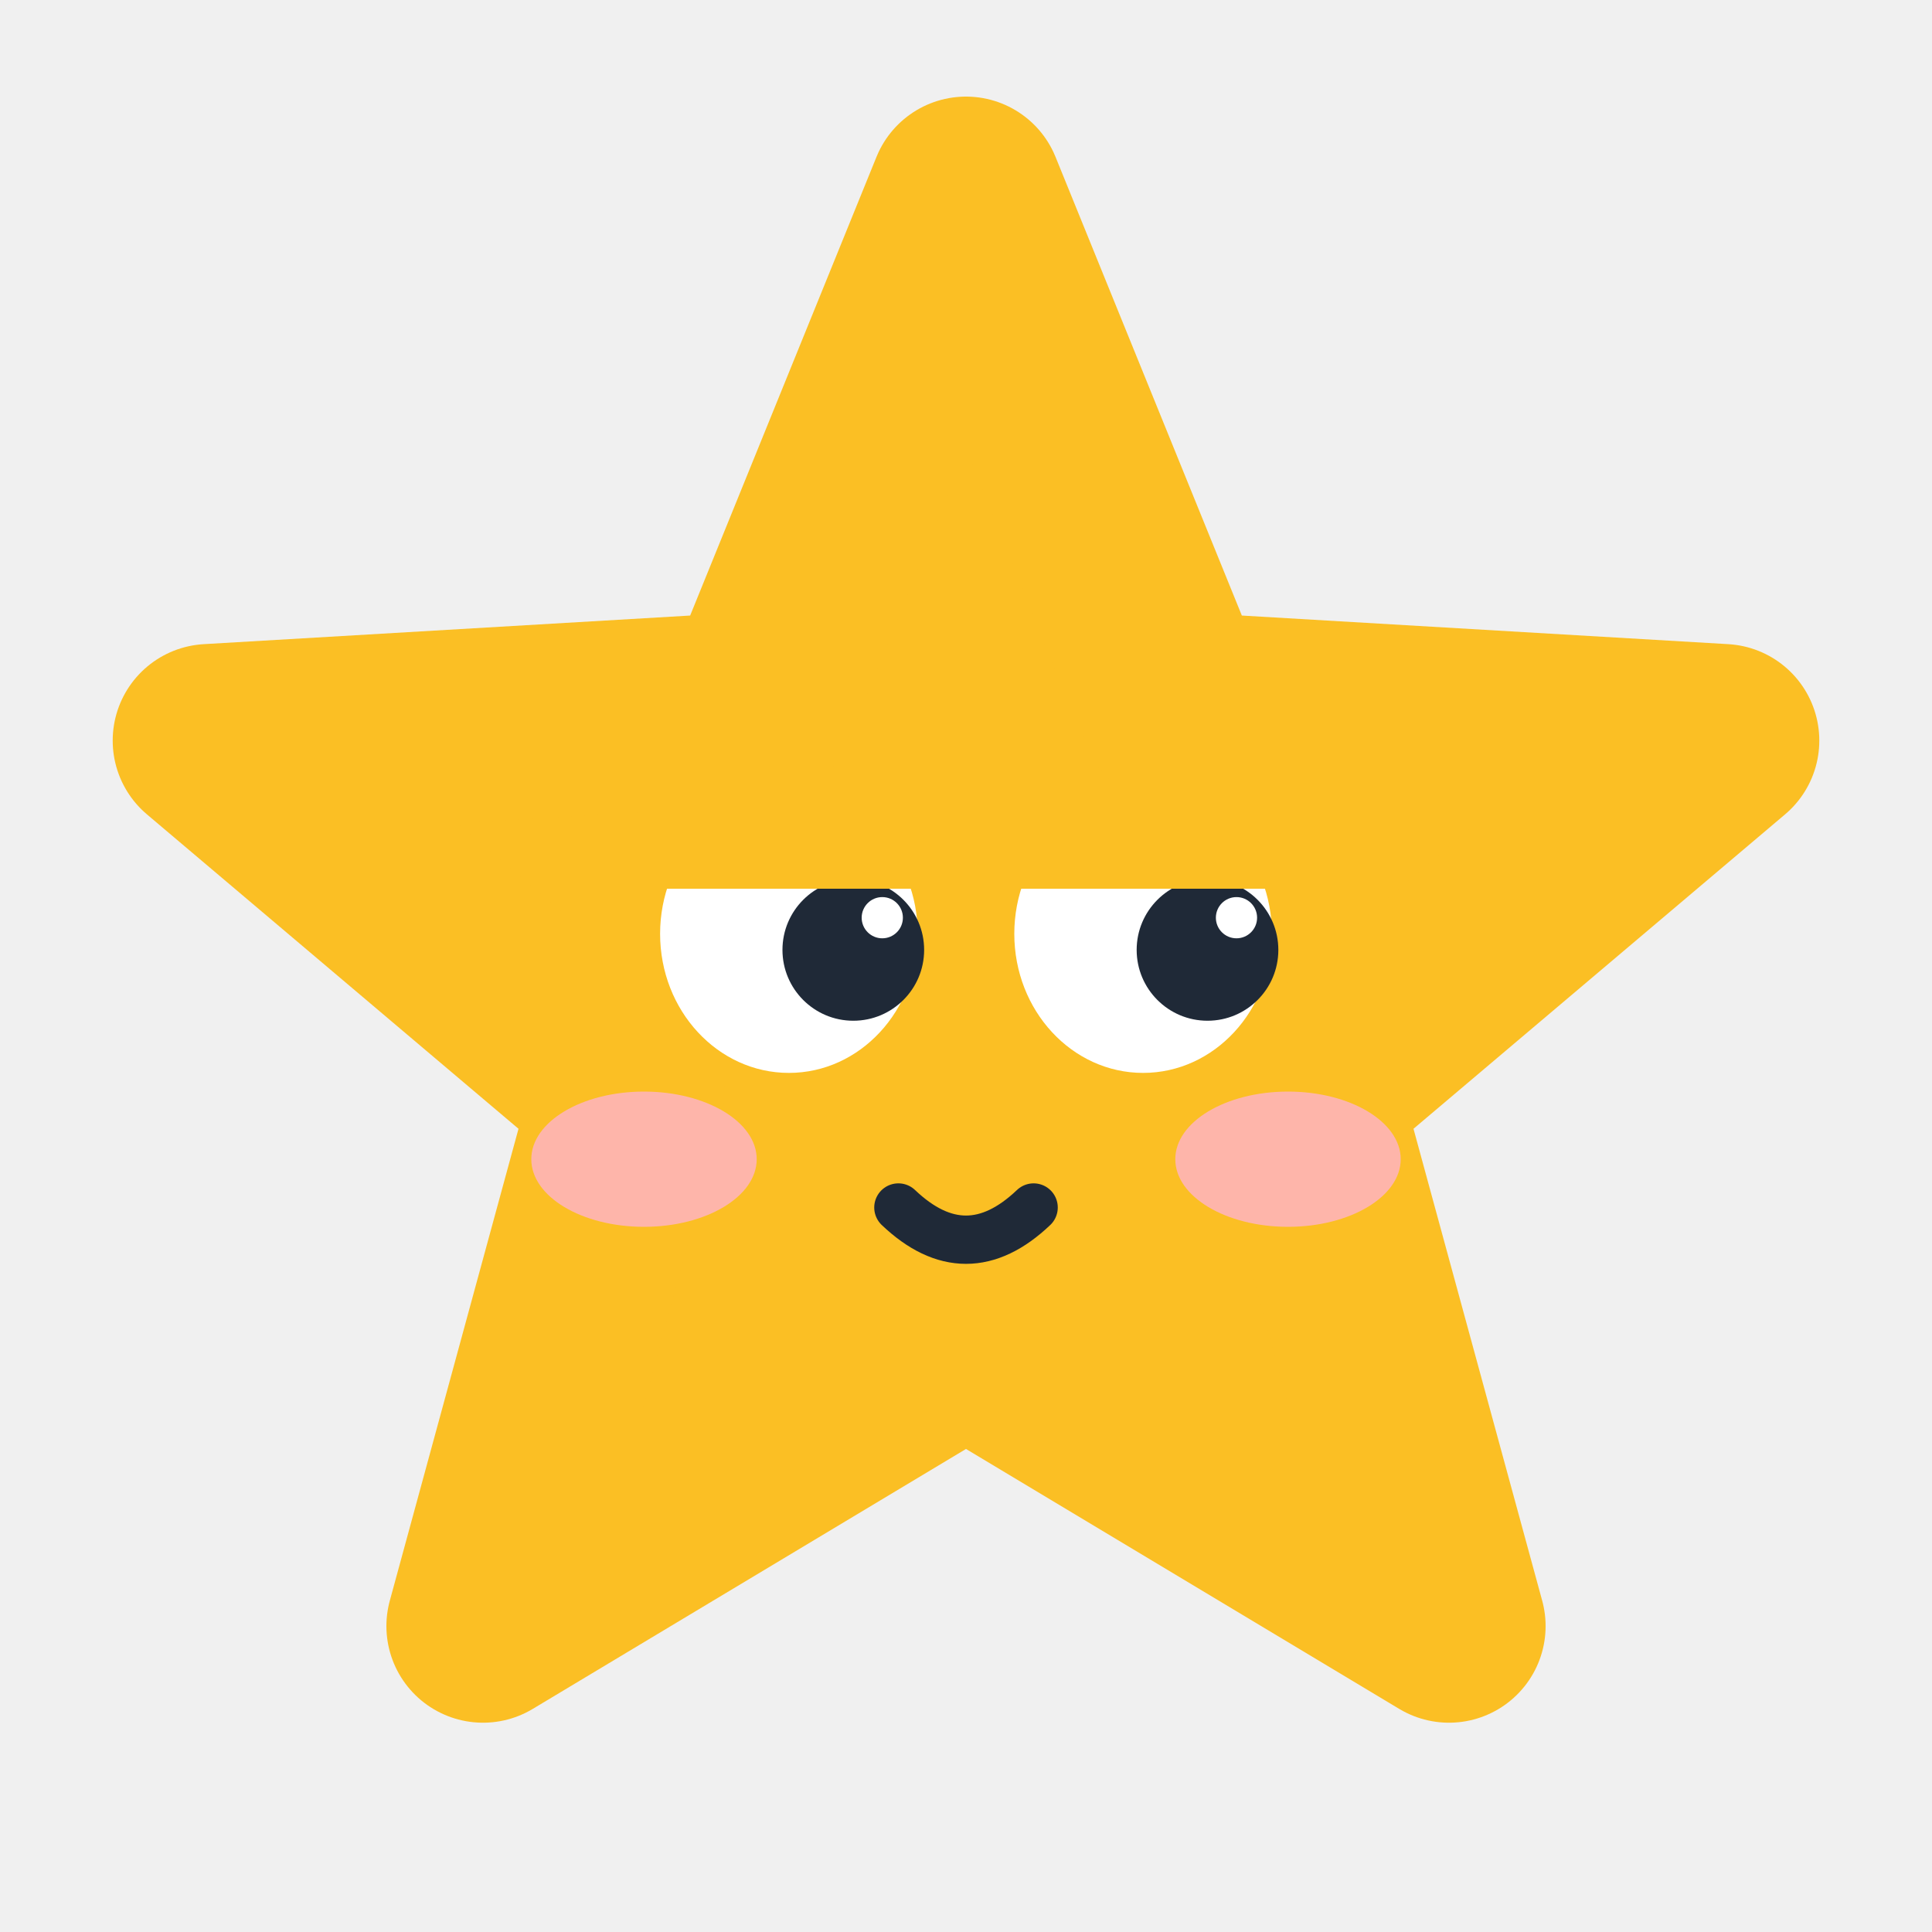
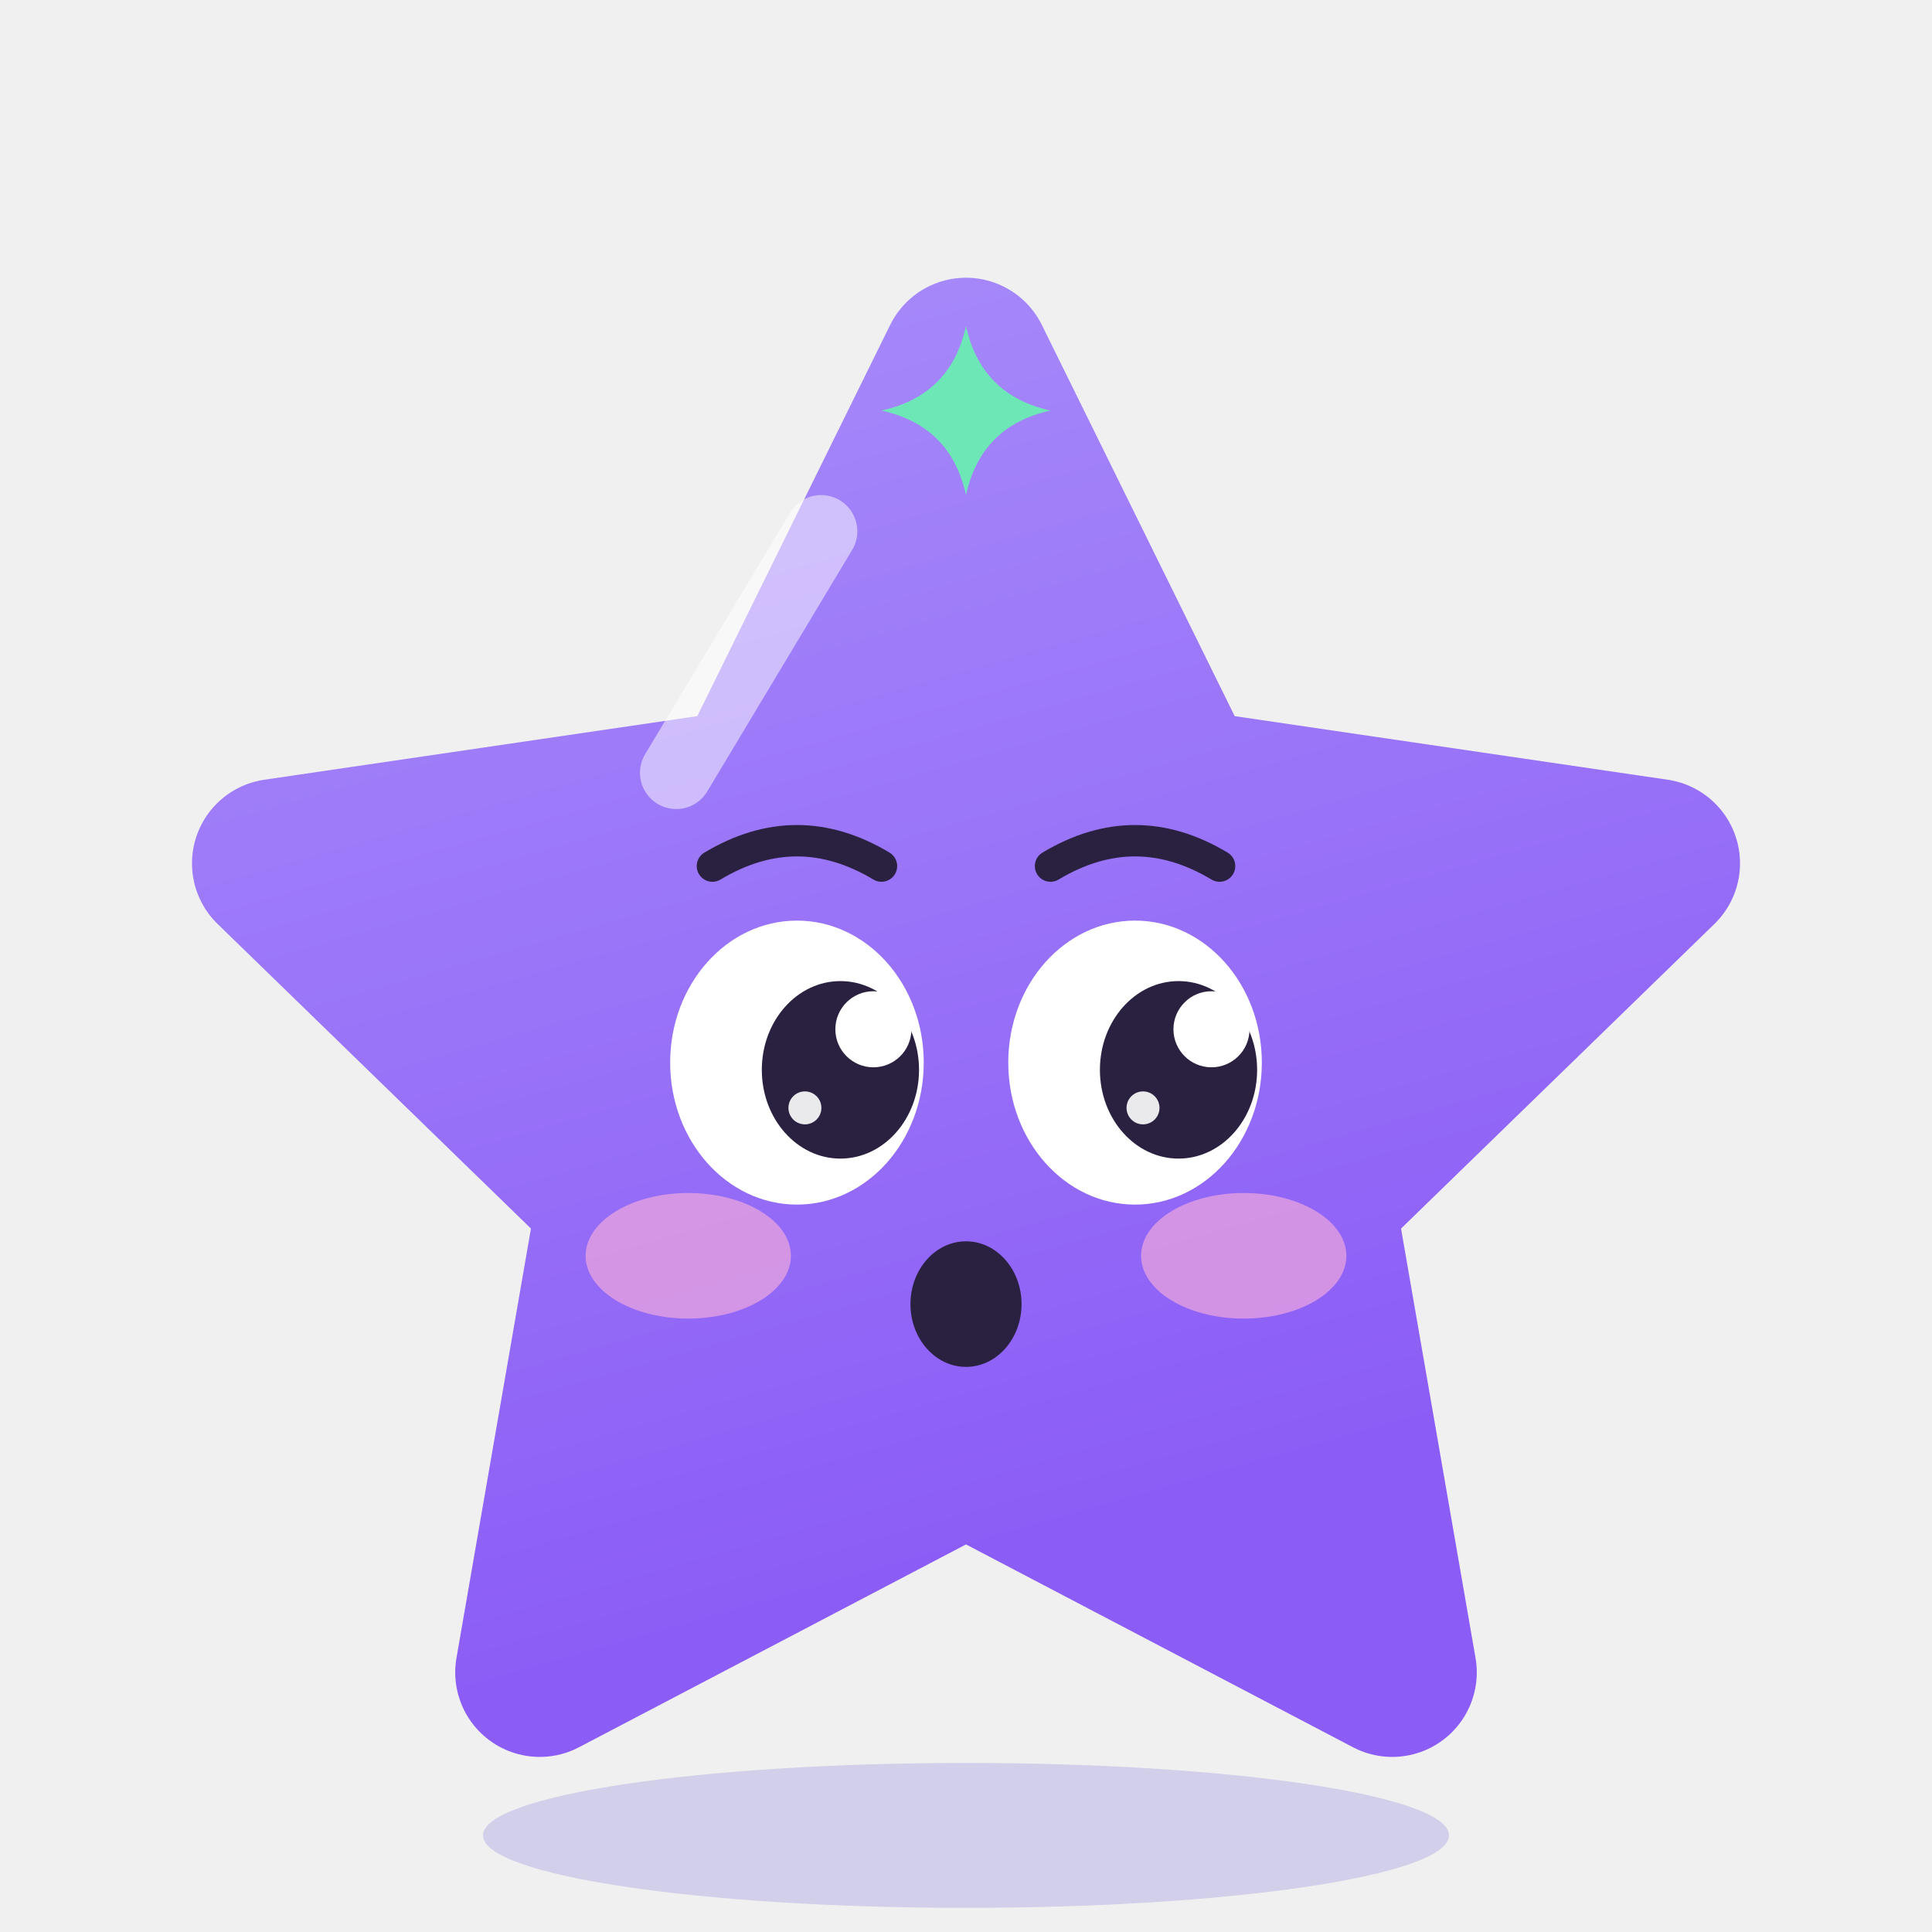
- <svg xmlns="http://www.w3.org/2000/svg" viewBox="0 0 120 120" width="120" height="120" role="img" aria-label="Sao Nhỏ" style="color:#FBBF24">
-   <polygon points="60,12 73,44 107,46 81,68 90,101 60,83 30,101 39,68 13,46 47,44" fill="#FBBF24" stroke="#FBBF24" stroke-width="12" stroke-linejoin="round" />
-   <ellipse cx="49" cy="58" rx="8" ry="8.64" fill="#FFFFFF" />
-   <circle cx="53" cy="59" r="4.4" fill="#1F2937" />
-   <circle cx="54.8" cy="57" r="1.28" fill="#FFFFFF" />
-   <path d="M40 55.2 L58 55.2 L58 48.4 L40 48.4 Z" fill="currentColor" />
-   <ellipse cx="71" cy="58" rx="8" ry="8.64" fill="#FFFFFF" />
-   <circle cx="75" cy="59" r="4.4" fill="#1F2937" />
-   <circle cx="76.8" cy="57" r="1.28" fill="#FFFFFF" />
-   <path d="M62 55.2 L80 55.2 L80 48.4 L62 48.4 Z" fill="currentColor" />
-   <ellipse cx="40" cy="72" rx="7" ry="4.2" fill="#FFB4C2" opacity=".85" />
-   <ellipse cx="80" cy="72" rx="7" ry="4.2" fill="#FFB4C2" opacity=".85" />
-   <path d="M55.8 75 Q60 79 64.2 75" fill="none" stroke="#1F2937" stroke-width="3" stroke-linecap="round" />
+ <svg xmlns="http://www.w3.org/2000/svg" viewBox="0 0 160 160" width="160" height="160" role="img" aria-label="Sao Nhỏ">
+   <style>
+ @keyframes f{0%,100%{transform:translateY(0)}50%{transform:translateY(-5px)}}
+ @keyframes s{0%,100%{transform:scaleX(1);opacity:.18}50%{transform:scaleX(.86);opacity:.1}}
+ @keyframes bl{0%,90%,100%{transform:scaleY(1)}94%{transform:scaleY(.08)}}
+ @keyframes wv{0%,100%{transform:rotate(0)}50%{transform:rotate(-26deg)}}
+ @keyframes sp{to{transform:rotate(360deg)}}
+ @keyframes ck{0%,100%{opacity:.45}50%{opacity:.8}}
+ @keyframes zz{0%{opacity:0;transform:translate(0,6px)}25%{opacity:1}100%{opacity:0;transform:translate(9px,-16px)}}
+ @keyframes pp{0%,100%{transform:scale(1) rotate(0)}50%{transform:scale(1.18) rotate(8deg)}}
+ .b{animation:f 3.4s ease-in-out infinite}
+ .sh{transform-box:fill-box;transform-origin:center;animation:s 3.4s ease-in-out infinite}
+ .e{transform-box:fill-box;transform-origin:center;animation:bl 5.2s infinite}
+ .w{transform-box:fill-box;animation:wv 1.8s ease-in-out infinite}
+ .hm{transform-origin:80px 90px;animation:sp 12s linear infinite}
+ .hh{transform-origin:80px 90px;animation:sp 144s linear infinite}
+ .ck{animation:ck 3.4s ease-in-out infinite}
+ .z{animation:zz 2.8s ease-in-out infinite}.z2{animation-delay:1.4s}
+ .pp{transform-box:fill-box;transform-origin:center;animation:pp 1.7s ease-in-out infinite}
+ .d2{animation-delay:.5s}.d3{animation-delay:1s}
+ @media (prefers-reduced-motion:reduce){*{animation:none!important}}
+ </style>
+   <defs>
+     <linearGradient id="snremindb" x1="0" y1="0" x2=".3" y2="1">
+       <stop offset="0" stop-color="#A78BFA" />
+       <stop offset="1" stop-color="#8B5CF6" />
+     </linearGradient>
+     <linearGradient id="snremindm" x1="0" y1="0" x2="0" y2="1">
+       <stop offset="0" stop-color="#34D399" />
+       <stop offset="1" stop-color="#10B981" />
+     </linearGradient>
+   </defs>
+   <ellipse class="sh" cx="80" cy="152" rx="40" ry="6" fill="#4338CA" opacity=".18" />
+   <g class="b">
+     <path d="M80.0 30.0 L97.6 65.7 L137.1 71.5 L108.5 99.3 L115.3 138.5 L80.0 120.0 L44.7 138.5 L51.5 99.3 L22.9 71.5 L62.4 65.7 Z" fill="url(#snremindb)" stroke="url(#snremindb)" stroke-width="14" stroke-linejoin="round" />
+     <path d="M56 64 L68 44" stroke="#FFFFFF" stroke-opacity=".5" stroke-width="6" stroke-linecap="round" />
+     <path class="pp" d="M80 27 Q81.26 32.74 87 34 Q81.26 35.26 80 41 Q78.74 35.26 73 34 Q78.74 32.74 80 27 Z" fill="#6EE7B7" />
+     <g class="ck">
+       <ellipse cx="57" cy="104" rx="8.5" ry="5.2" fill="#FFB3D9" opacity=".6" />
+       <ellipse cx="103" cy="104" rx="8.5" ry="5.2" fill="#FFB3D9" opacity=".6" />
+     </g>
+     <g class="e">
+       <ellipse cx="66" cy="88" rx="10.5" ry="11.76" fill="#FFFFFF" />
+       <ellipse cx="69.6" cy="88.6" rx="6.51" ry="7.35" fill="#2A2140" />
+       <circle cx="72.33" cy="85.24" r="3.15" fill="#FFFFFF" />
+       <circle cx="66.66" cy="91.75" r="1.365" fill="#FFFFFF" opacity=".9" />
+     </g>
+     <g class="e">
+       <ellipse cx="94" cy="88" rx="10.5" ry="11.76" fill="#FFFFFF" />
+       <ellipse cx="97.6" cy="88.6" rx="6.51" ry="7.35" fill="#2A2140" />
+       <circle cx="100.33" cy="85.24" r="3.15" fill="#FFFFFF" />
+       <circle cx="94.66" cy="91.75" r="1.365" fill="#FFFFFF" opacity=".9" />
+     </g>
+     <path d="M59 71.725 Q66 67.525 73 71.725" fill="none" stroke="#2A2140" stroke-width="2.6" stroke-linecap="round" />
+     <path d="M87 71.725 Q94 67.525 101 71.725" fill="none" stroke="#2A2140" stroke-width="2.6" stroke-linecap="round" />
+     <ellipse cx="80" cy="108" rx="4.6" ry="5.2" fill="#2A2140" />
+   </g>
</svg>
